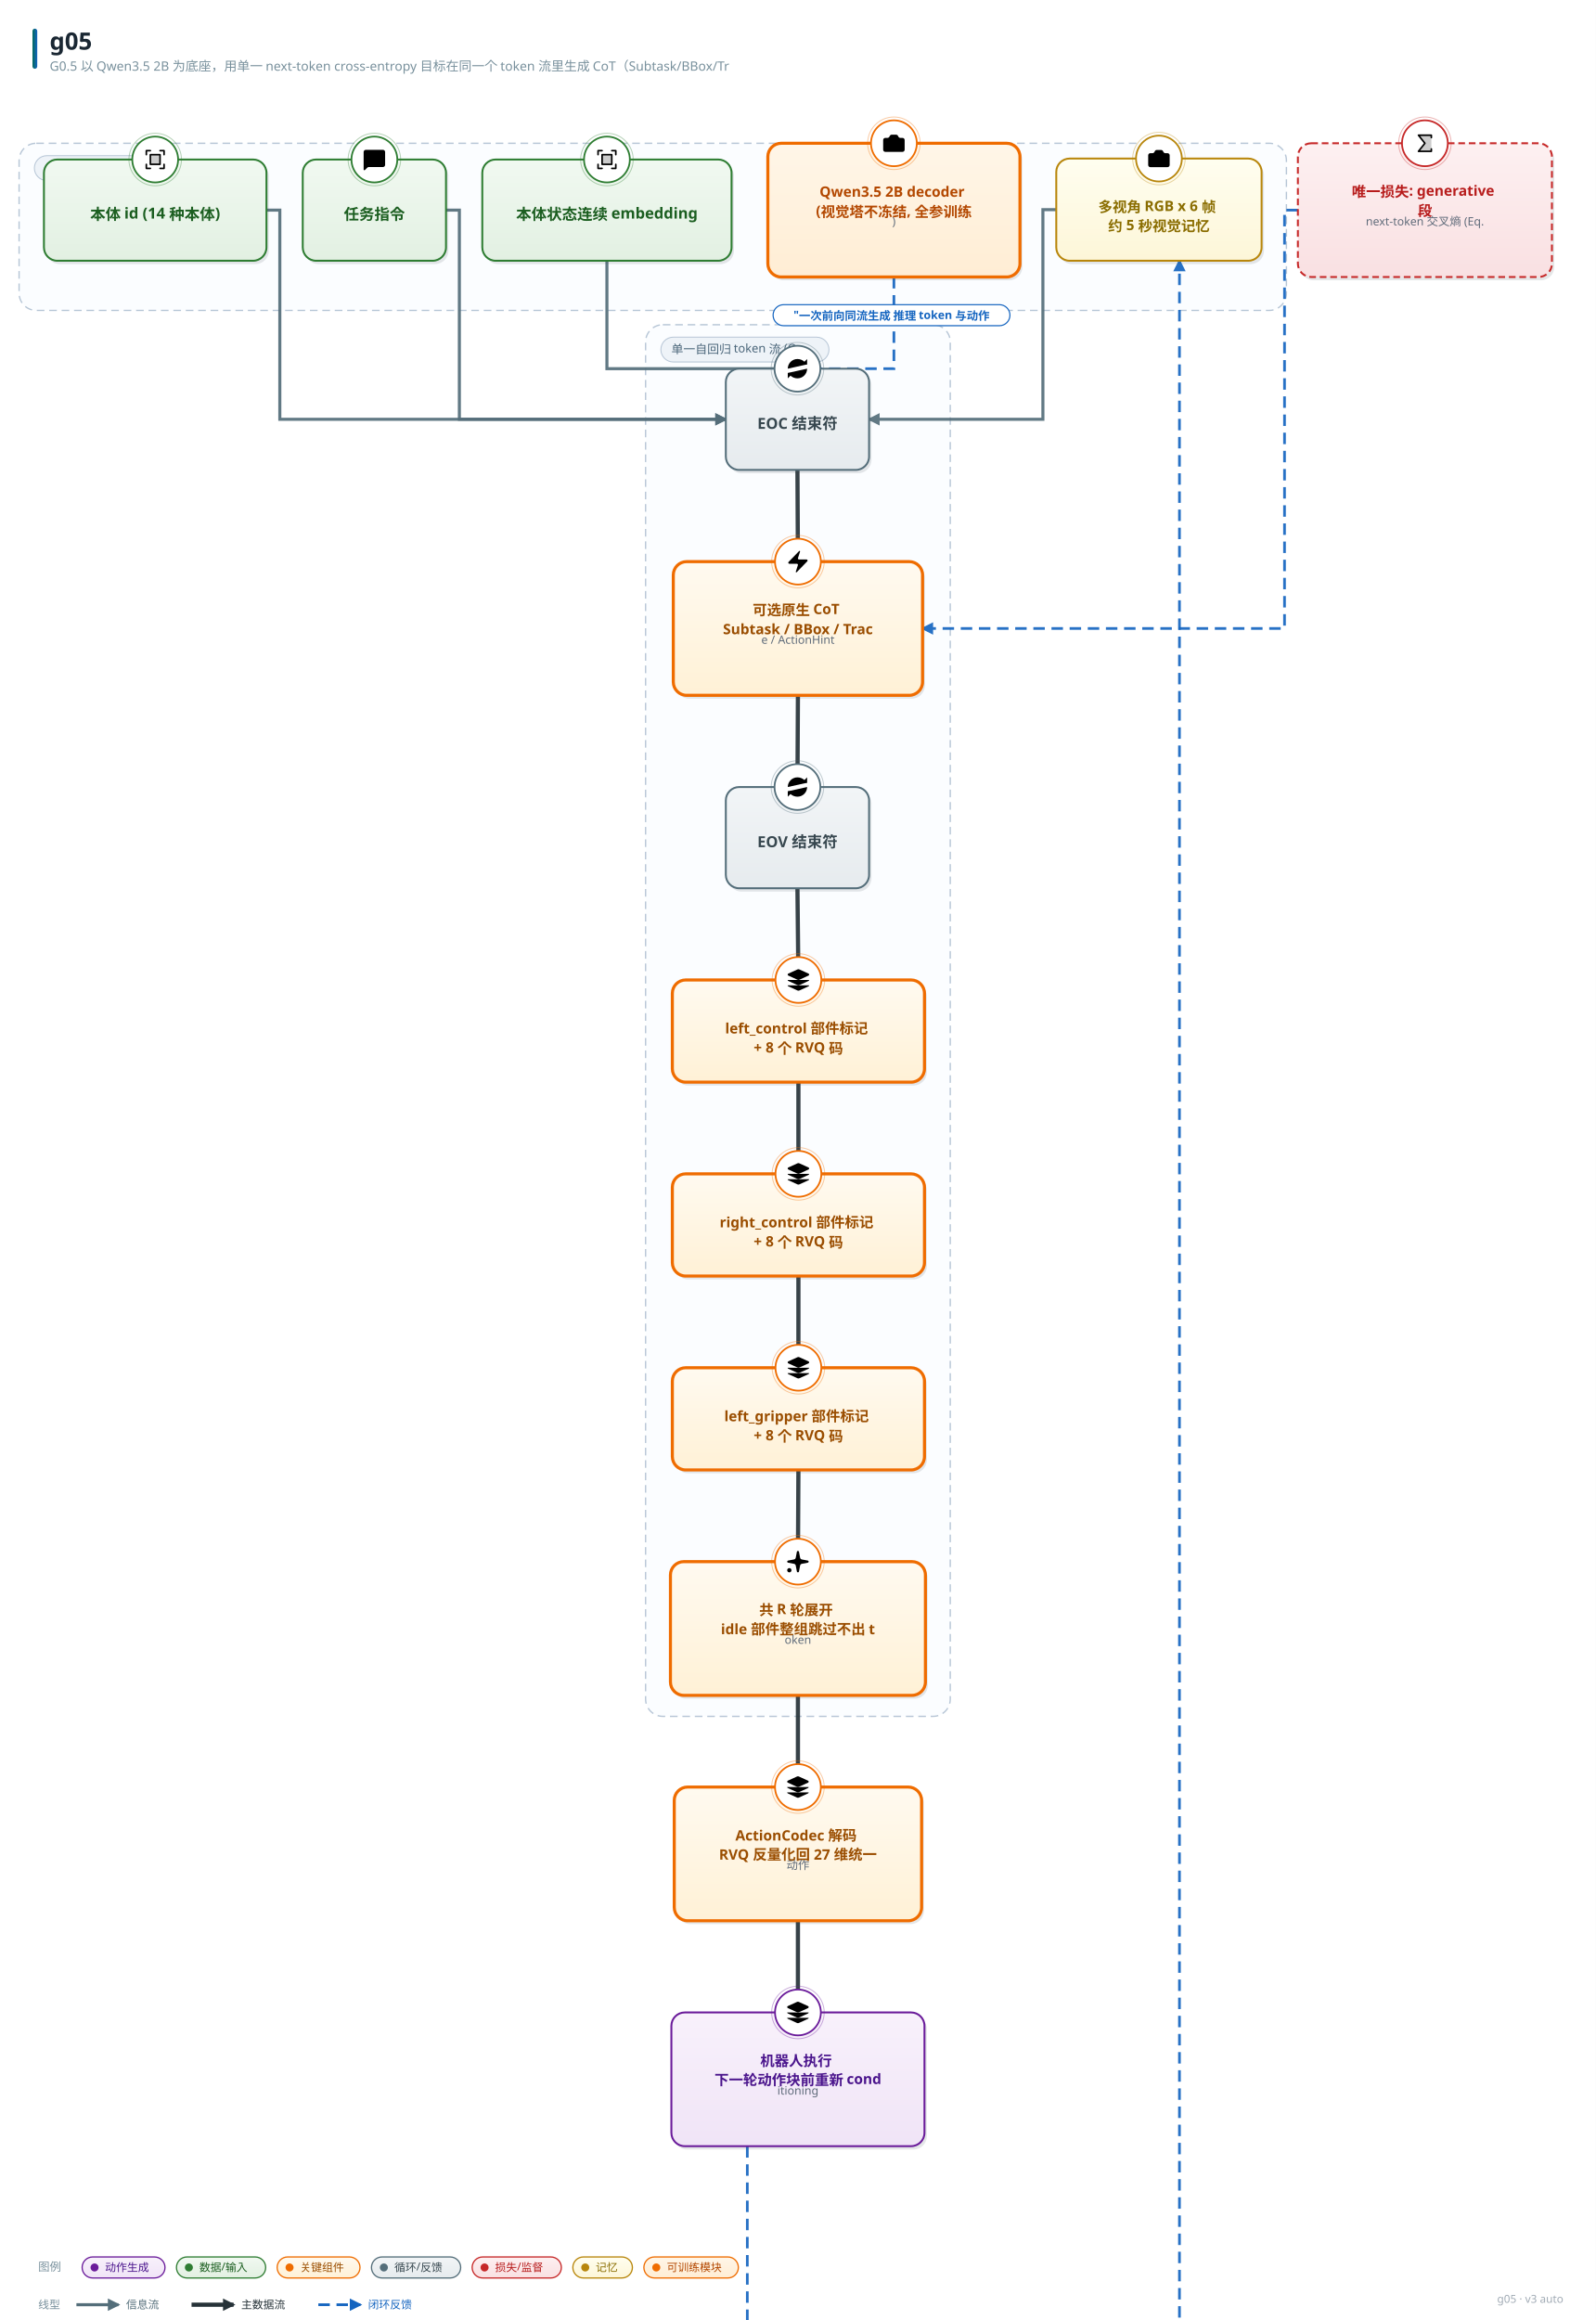
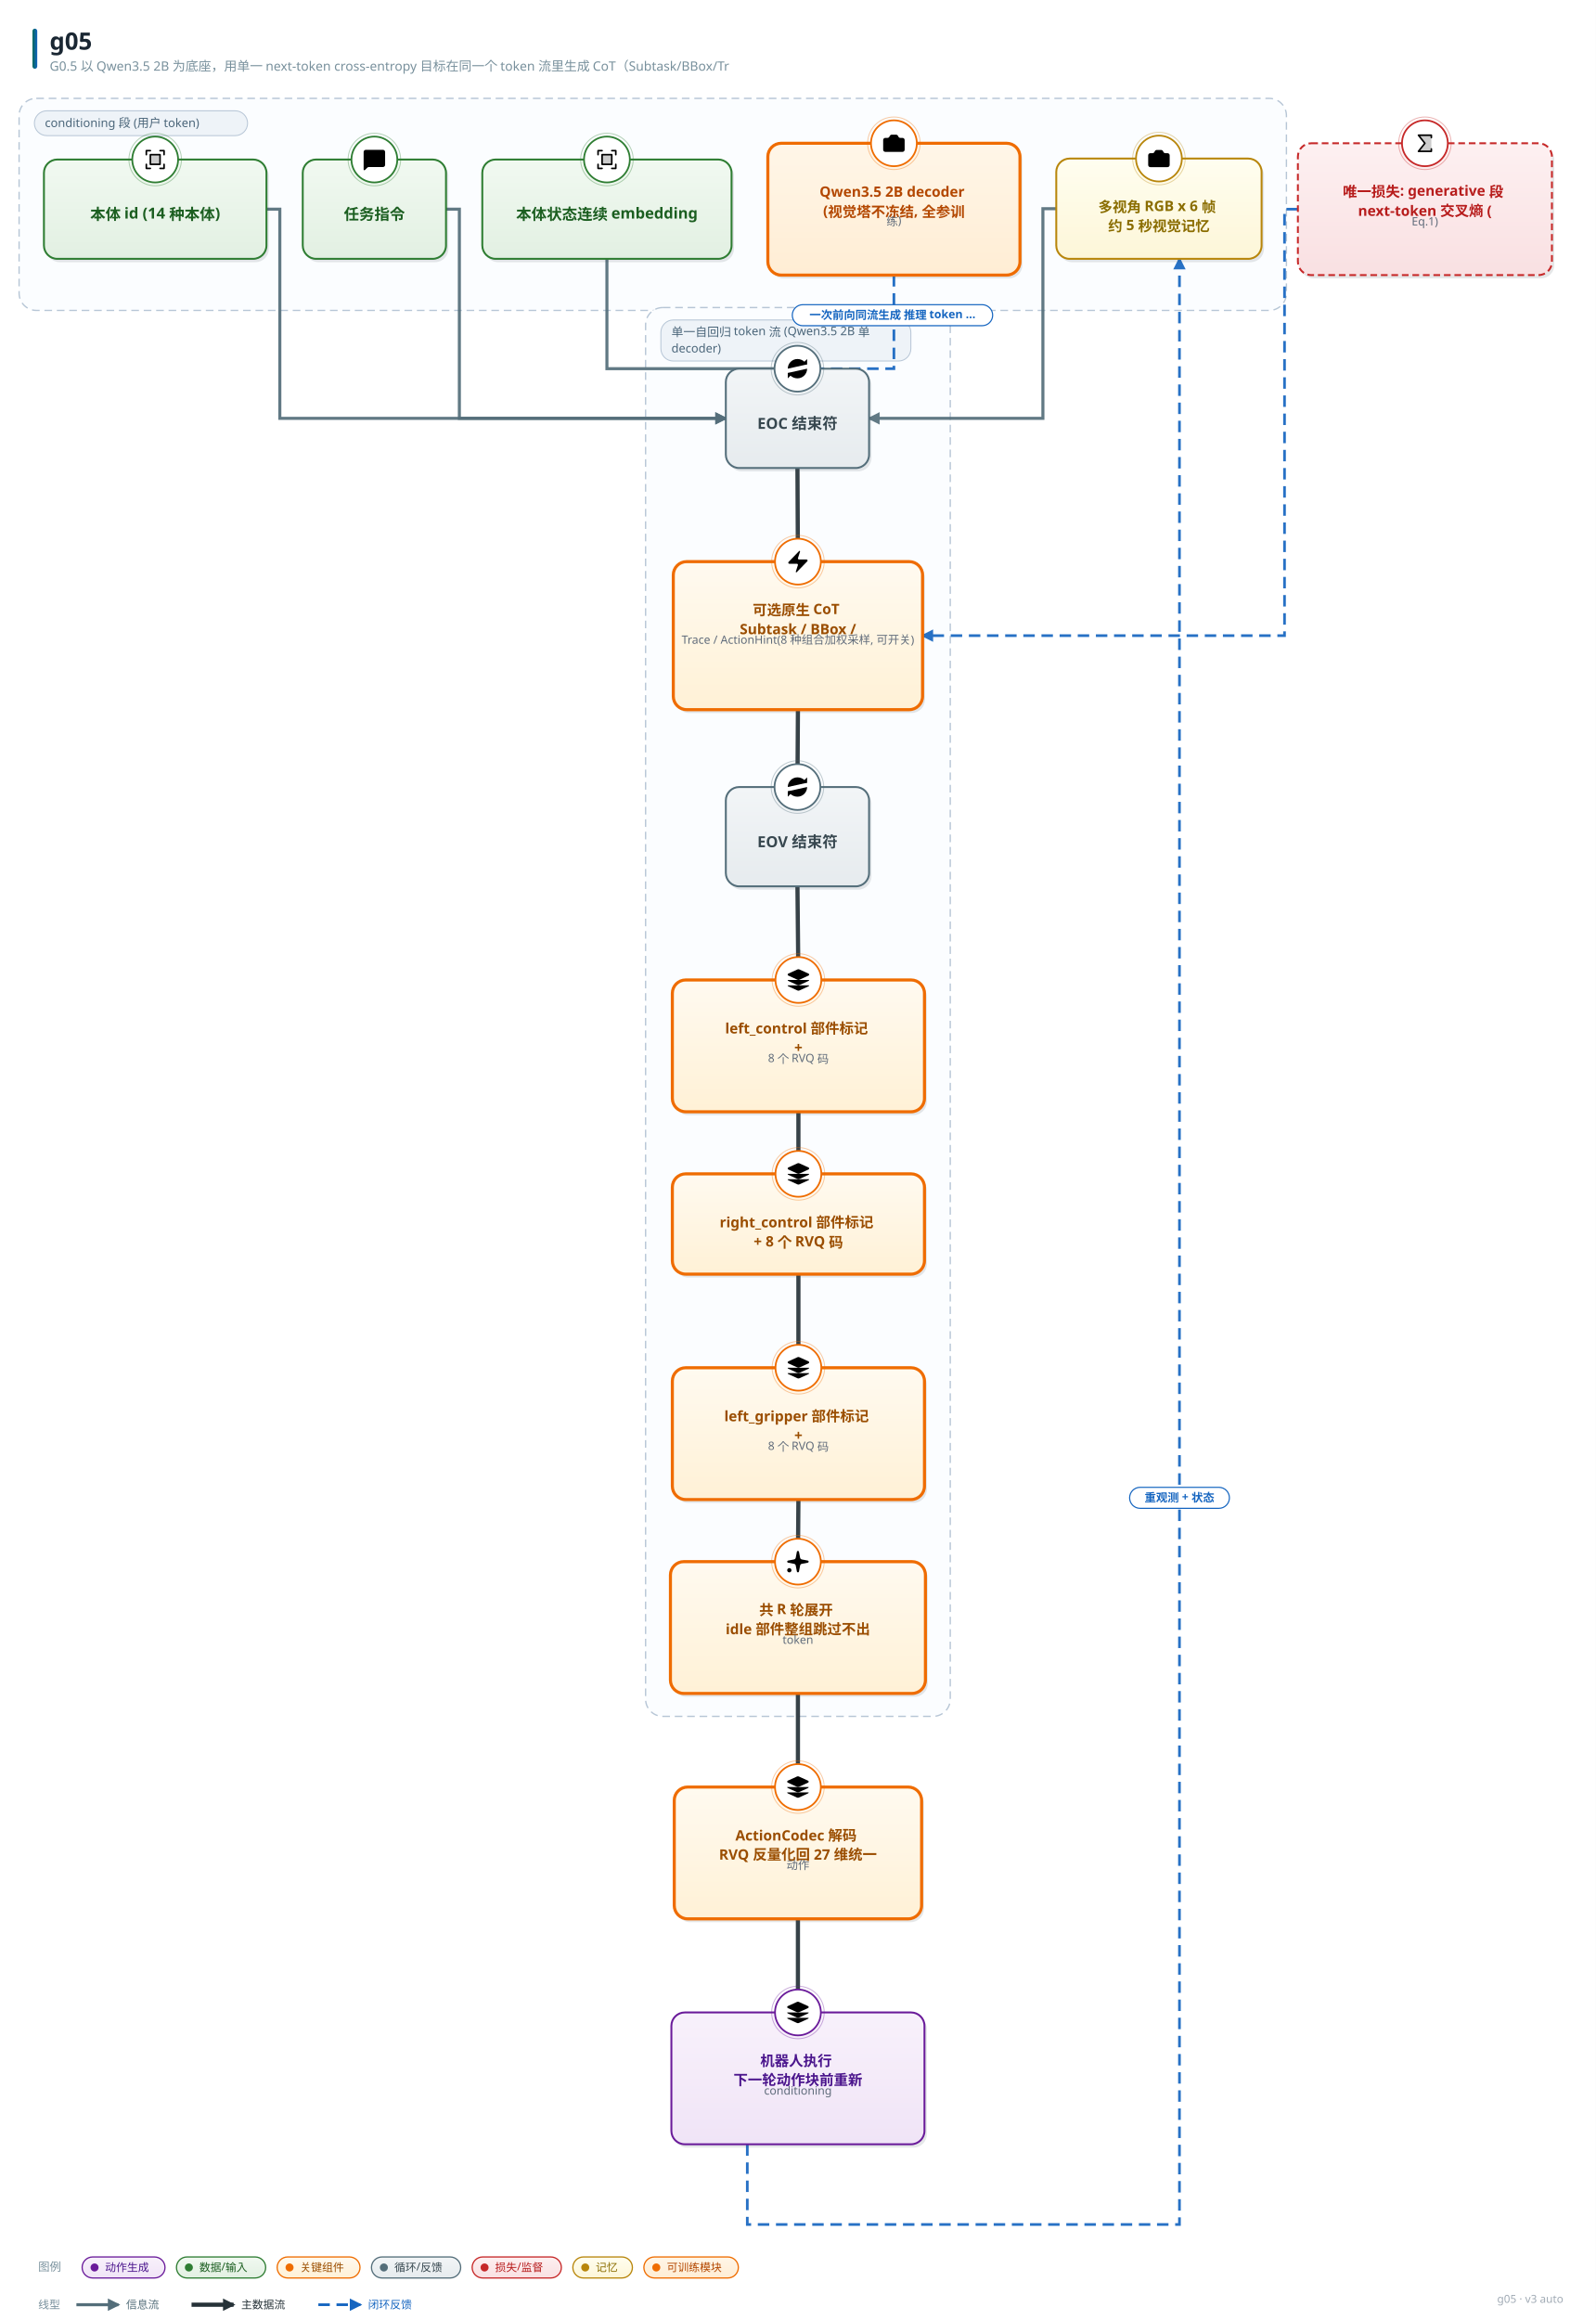
<svg xmlns="http://www.w3.org/2000/svg" width="1671" height="2429" viewBox="0 0 1671 2429" font-family="'PingFang SC','Hiragino Sans GB','Microsoft YaHei','Segoe UI',sans-serif">
  <style>text{font-family:'PingFang SC','Hiragino Sans GB','Microsoft YaHei','Segoe UI',sans-serif;} .lbl{font-weight:700;}</style>
  <defs>
    <linearGradient id="g-data" x1="0" y1="0" x2="0" y2="1">
      <stop offset="0" stop-color="#f1f9f1" />
      <stop offset="1" stop-color="#e2f0e2" />
    </linearGradient>
    <linearGradient id="g-frozen" x1="0" y1="0" x2="0" y2="1">
      <stop offset="0" stop-color="#f0f7fe" />
      <stop offset="1" stop-color="#dcecfb" />
    </linearGradient>
    <linearGradient id="g-train" x1="0" y1="0" x2="0" y2="1">
      <stop offset="0" stop-color="#fff6e8" />
      <stop offset="1" stop-color="#ffedd4" />
    </linearGradient>
    <linearGradient id="g-loss" x1="0" y1="0" x2="0" y2="1">
      <stop offset="0" stop-color="#fdf0f1" />
      <stop offset="1" stop-color="#f9e0e2" />
    </linearGradient>
    <linearGradient id="g-act" x1="0" y1="0" x2="0" y2="1">
      <stop offset="0" stop-color="#f8f1fb" />
      <stop offset="1" stop-color="#f0e4f7" />
    </linearGradient>
    <linearGradient id="g-loop" x1="0" y1="0" x2="0" y2="1">
      <stop offset="0" stop-color="#f2f5f7" />
      <stop offset="1" stop-color="#e6ebee" />
    </linearGradient>
    <linearGradient id="g-env" x1="0" y1="0" x2="0" y2="1">
      <stop offset="0" stop-color="#eef8f6" />
      <stop offset="1" stop-color="#dcf0ec" />
    </linearGradient>
    <linearGradient id="g-mem" x1="0" y1="0" x2="0" y2="1">
      <stop offset="0" stop-color="#fffef0" />
      <stop offset="1" stop-color="#fdf6d8" />
    </linearGradient>
    <linearGradient id="g-reward" x1="0" y1="0" x2="0" y2="1">
      <stop offset="0" stop-color="#fdf2f7" />
      <stop offset="1" stop-color="#f9e2ed" />
    </linearGradient>
    <linearGradient id="g-key" x1="0" y1="0" x2="0" y2="1">
      <stop offset="0" stop-color="#fffaf0" />
      <stop offset="1" stop-color="#fff1d6" />
    </linearGradient>
    <linearGradient id="g-title" x1="0" y1="0" x2="1" y2="0">
      <stop offset="0" stop-color="#00695c" />
      <stop offset="1" stop-color="#1565c0" />
    </linearGradient>
    <marker id="arr-main" viewBox="0 0 10 10" refX="8.5" refY="5" markerWidth="13" markerHeight="13" markerUnits="userSpaceOnUse" orient="auto-start-reverse">
      <path d="M0 0 L10 5 L0 10 z" fill="#546e7a" />
    </marker>
    <marker id="arr-thick" viewBox="0 0 10 10" refX="8.5" refY="5" markerWidth="13" markerHeight="13" markerUnits="userSpaceOnUse" orient="auto-start-reverse">
      <path d="M0 0 L10 5 L0 10 z" fill="#263238" />
    </marker>
    <marker id="arr-thin" viewBox="0 0 10 10" refX="8.5" refY="5" markerWidth="13" markerHeight="13" markerUnits="userSpaceOnUse" orient="auto-start-reverse">
      <path d="M0 0 L10 5 L0 10 z" fill="#9fb0bb" />
    </marker>
    <marker id="arr-fb" viewBox="0 0 10 10" refX="8.5" refY="5" markerWidth="13" markerHeight="13" markerUnits="userSpaceOnUse" orient="auto-start-reverse">
      <path d="M0 0 L10 5 L0 10 z" fill="#1565c0" />
    </marker>
    <marker id="arr-loss" viewBox="0 0 10 10" refX="8.5" refY="5" markerWidth="13" markerHeight="13" markerUnits="userSpaceOnUse" orient="auto-start-reverse">
      <path d="M0 0 L10 5 L0 10 z" fill="#c62828" />
    </marker>
  </defs>
  <rect width="1671" height="2429" fill="#ffffff" />
  <rect x="34" y="30" width="5" height="42" rx="2.5" fill="url(#g-title)" />
  <text x="52" y="52" font-size="25" font-weight="800" fill="#1a2733">g05</text>
  <text x="52" y="74" font-size="13.5" fill="#78909c">G0.5 以 Qwen3.5 2B 为底座，用单一 next-token cross-entropy 目标在同一个 token 流里生成 CoT（Subtask/BBox/Tr</text>
  <text x="1637" y="2411" font-size="11.5" fill="#a0aab4" text-anchor="end">g05 · v3 auto</text>
-   <rect x="20" y="150" width="1327" height="175" rx="18" fill="#fbfdff" stroke="#b7c6d6" stroke-width="1.4" stroke-dasharray="8 5" />
-   <rect x="36" y="163" width="146.0" height="26" rx="13" fill="#eef3f8" stroke="#b7c6d6" />
-   <text x="47" y="180" font-size="12.5" fill="#4a6579">conditioning 段 (</text>
-   <rect x="676" y="340" width="319" height="1457" rx="18" fill="#fbfdff" stroke="#b7c6d6" stroke-width="1.4" stroke-dasharray="8 5" />
-   <rect x="692" y="353" width="176.0" height="26" rx="13" fill="#eef3f8" stroke="#b7c6d6" />
-   <text x="703" y="370" font-size="12.5" fill="#4a6579">单一自回归 token 流 (Q</text>
-   <path d="M 1106.0 219.5 L 1092.0 219.5 L 1092.0 439.0 L 910.0 439.0" fill="none" stroke="#546e7a" stroke-width="3.2" marker-end="url(#arr-main)" opacity="0.92" />
-   <path d="M 279.0 220.0 L 293.0 220.0 L 293.0 439.0 L 760.0 439.0" fill="none" stroke="#546e7a" stroke-width="3.2" marker-end="url(#arr-main)" opacity="0.92" />
-   <path d="M 467.0 220.0 L 481.0 220.0 L 481.0 439.0 L 760.0 439.0" fill="none" stroke="#546e7a" stroke-width="3.2" marker-end="url(#arr-main)" opacity="0.92" />
-   <path d="M 635.5 273.0 L 635.5 386.0 L 835.0 386.0" fill="none" stroke="#546e7a" stroke-width="3.2" marker-end="url(#arr-main)" opacity="0.92" />
-   <path d="M 835.0 492.0 L 835.5 588.0" fill="none" stroke="#263238" stroke-width="4.4" marker-end="url(#arr-thick)" opacity="0.92" />
-   <path d="M 835.5 728.0 L 835.0 824.0" fill="none" stroke="#263238" stroke-width="4.4" marker-end="url(#arr-thick)" opacity="0.92" />
-   <path d="M 835.0 930.0 L 836.0 1026.0" fill="none" stroke="#263238" stroke-width="4.4" marker-end="url(#arr-thick)" opacity="0.92" />
-   <path d="M 836.0 1133.0 L 836.0 1229.0" fill="none" stroke="#263238" stroke-width="4.4" marker-end="url(#arr-thick)" opacity="0.92" />
-   <path d="M 836.0 1336.0 L 836.0 1432.0" fill="none" stroke="#263238" stroke-width="4.4" marker-end="url(#arr-thick)" opacity="0.92" />
-   <path d="M 836.0 1539.0 L 835.5 1635.0" fill="none" stroke="#263238" stroke-width="4.4" marker-end="url(#arr-thick)" opacity="0.92" />
-   <path d="M 936.0 290.0 L 936.0 386.0 L 835.0 386.0" fill="none" stroke="#1565c0" stroke-width="2.8" stroke-dasharray="12 7" marker-end="url(#arr-fb)" opacity="0.92" />
-   <path d="M 1359.0 220.0 L 1345.0 220.0 L 1345.0 658.0 L 966.0 658.0" fill="none" stroke="#1565c0" stroke-width="2.8" stroke-dasharray="12 7" marker-end="url(#arr-fb)" opacity="0.92" />
-   <path d="M 835.5 1775.0 L 835.5 1871.0" fill="none" stroke="#263238" stroke-width="4.4" marker-end="url(#arr-thick)" opacity="0.92" />
-   <path d="M 835.5 2011.0 L 835.5 2107.0" fill="none" stroke="#263238" stroke-width="4.4" marker-end="url(#arr-thick)" opacity="0.92" />
-   <path d="M 782.5 2247.0 L 782.5 4305.0 L 1235.0 4305.0 L 1235.0 273.0" fill="none" stroke="#1565c0" stroke-width="2.8" stroke-dasharray="12 7" marker-end="url(#arr-fb)" opacity="0.92" />
-   <rect x="1108.5" y="169.5" width="215" height="107" rx="14" fill="#37474f" opacity="0.13" />
-   <rect x="1106" y="166" width="215" height="107" rx="14" fill="url(#g-mem)" stroke="#b8860b" stroke-width="2.0" />
+   <rect x="20" y="103" width="1327" height="222" rx="18" fill="#fbfdff" stroke="#b7c6d6" stroke-width="1.4" stroke-dasharray="8 5" />
+   <rect x="36" y="116" width="223.25" height="26" rx="13" fill="#eef3f8" stroke="#b7c6d6" />
+   <text x="47" y="133" font-size="12.5" fill="#4a6579">conditioning 段 (用户 token)</text>
+   <rect x="676" y="322" width="319" height="1475" rx="18" fill="#fbfdff" stroke="#b7c6d6" stroke-width="1.4" stroke-dasharray="8 5" />
+   <rect x="692" y="335" width="261.75" height="43" rx="13" fill="#eef3f8" stroke="#b7c6d6" />
+   <text x="703" y="352" font-size="12.5" fill="#4a6579">单一自回归 token 流 (Qwen3.5 2B 单</text>
+   <text x="703" y="369" font-size="12.5" fill="#4a6579">decoder)</text>
+   <path d="M 1106.0 218.5 L 1092.0 218.5 L 1092.0 438.0 L 910.0 438.0" fill="none" stroke="#546e7a" stroke-width="3.2" marker-end="url(#arr-main)" opacity="0.92" />
+   <path d="M 279.0 219.0 L 293.0 219.0 L 293.0 438.0 L 760.0 438.0" fill="none" stroke="#546e7a" stroke-width="3.2" marker-end="url(#arr-main)" opacity="0.92" />
+   <path d="M 467.0 219.0 L 481.0 219.0 L 481.0 438.0 L 760.0 438.0" fill="none" stroke="#546e7a" stroke-width="3.2" marker-end="url(#arr-main)" opacity="0.92" />
+   <path d="M 635.5 271.0 L 635.5 386.0 L 835.0 386.0" fill="none" stroke="#546e7a" stroke-width="3.2" marker-end="url(#arr-main)" opacity="0.92" />
+   <path d="M 835.0 490.0 L 835.5 588.0" fill="none" stroke="#263238" stroke-width="4.4" marker-end="url(#arr-thick)" opacity="0.92" />
+   <path d="M 835.5 743.0 L 835.0 824.0" fill="none" stroke="#263238" stroke-width="4.4" marker-end="url(#arr-thick)" opacity="0.92" />
+   <path d="M 835.0 928.0 L 836.0 1026.0" fill="none" stroke="#263238" stroke-width="4.4" marker-end="url(#arr-thick)" opacity="0.92" />
+   <path d="M 836.0 1164.0 L 836.0 1229.0" fill="none" stroke="#263238" stroke-width="4.4" marker-end="url(#arr-thick)" opacity="0.92" />
+   <path d="M 836.0 1334.0 L 836.0 1432.0" fill="none" stroke="#263238" stroke-width="4.4" marker-end="url(#arr-thick)" opacity="0.92" />
+   <path d="M 836.0 1570.0 L 835.5 1635.0" fill="none" stroke="#263238" stroke-width="4.4" marker-end="url(#arr-thick)" opacity="0.92" />
+   <path d="M 936.0 288.0 L 936.0 386.0 L 835.0 386.0" fill="none" stroke="#1565c0" stroke-width="2.8" stroke-dasharray="12 7" marker-end="url(#arr-fb)" opacity="0.92" />
+   <path d="M 1359.0 219.0 L 1345.0 219.0 L 1345.0 665.5 L 966.0 665.5" fill="none" stroke="#1565c0" stroke-width="2.8" stroke-dasharray="12 7" marker-end="url(#arr-fb)" opacity="0.92" />
+   <path d="M 835.5 1773.0 L 835.5 1871.0" fill="none" stroke="#263238" stroke-width="4.4" marker-end="url(#arr-thick)" opacity="0.92" />
+   <path d="M 835.5 2009.0 L 835.5 2107.0" fill="none" stroke="#263238" stroke-width="4.4" marker-end="url(#arr-thick)" opacity="0.92" />
+   <path d="M 782.5 2245.0 L 782.5 2329.0 L 1235.0 2329.0 L 1235.0 271.0" fill="none" stroke="#1565c0" stroke-width="2.8" stroke-dasharray="12 7" marker-end="url(#arr-fb)" opacity="0.92" />
+   <rect x="1108.5" y="169.5" width="215" height="105" rx="14" fill="#37474f" opacity="0.13" />
+   <rect x="1106" y="166" width="215" height="105" rx="14" fill="url(#g-mem)" stroke="#b8860b" stroke-width="2.0" />
  <circle cx="1213.5" cy="166" r="24" fill="#ffffff" stroke="#b8860b" stroke-width="1.8" />
  <circle cx="1213.5" cy="166" r="27.5" fill="none" stroke="#b8860b" stroke-width="1" opacity="0.35" />
  <g transform="translate(1200.0,152.5) scale(1.125)">
    <path d="M13.997 4a2 2 0 0 1 1.76 1.05l.486.9A2 2 0 0 0 18.003 7H20a2 2 0 0 1 2 2v9a2 2 0 0 1-2 2H4a2 2 0 0 1-2-2V9a2 2 0 0 1 2-2h1.997a2 2 0 0 0 1.759-1.048l.489-.904A2 2 0 0 1 10.004 4z" />
    <circle cx="12" cy="13" r="3" />
  </g>
  <text x="1213.5" y="222" font-size="15" class="lbl" fill="#8a6d00" text-anchor="middle">
    <tspan x="1213.5" dy="0">多视角 RGB x 6 帧</tspan>
    <tspan x="1213.5" dy="20">约 5 秒视觉记忆</tspan>
  </text>
-   <rect x="48.5" y="170.5" width="233" height="106" rx="14" fill="#37474f" opacity="0.13" />
-   <rect x="46" y="167" width="233" height="106" rx="14" fill="url(#g-data)" stroke="#2e7d32" stroke-width="2.0" />
+   <rect x="48.5" y="170.5" width="233" height="104" rx="14" fill="#37474f" opacity="0.13" />
+   <rect x="46" y="167" width="233" height="104" rx="14" fill="url(#g-data)" stroke="#2e7d32" stroke-width="2.0" />
  <circle cx="162.5" cy="167" r="24" fill="#ffffff" stroke="#2e7d32" stroke-width="1.8" />
  <circle cx="162.5" cy="167" r="27.5" fill="none" stroke="#2e7d32" stroke-width="1" opacity="0.35" />
  <g transform="translate(149.0,153.5) scale(0.1055)">
    <path d="M176,80v96H80V80Z" opacity="0.2" />
    <path d="M224,40V80a8,8,0,0,1-16,0V48H176a8,8,0,0,1,0-16h40A8,8,0,0,1,224,40ZM80,208H48V176a8,8,0,0,0-16,0v40a8,8,0,0,0,8,8H80a8,8,0,0,0,0-16Zm136-40a8,8,0,0,0-8,8v32H176a8,8,0,0,0,0,16h40a8,8,0,0,0,8-8V176A8,8,0,0,0,216,168ZM40,88a8,8,0,0,0,8-8V48H80a8,8,0,0,0,0-16H40a8,8,0,0,0-8,8V80A8,8,0,0,0,40,88ZM80,72h96a8,8,0,0,1,8,8v96a8,8,0,0,1-8,8H80a8,8,0,0,1-8-8V80A8,8,0,0,1,80,72Zm8,96h80V88H88Z" />
  </g>
  <text x="162.5" y="230" font-size="16" class="lbl" fill="#1b5e20" text-anchor="middle">本体 id (14 种本体)</text>
-   <rect x="319.5" y="170.5" width="150" height="106" rx="14" fill="#37474f" opacity="0.13" />
-   <rect x="317" y="167" width="150" height="106" rx="14" fill="url(#g-data)" stroke="#2e7d32" stroke-width="2.0" />
+   <rect x="319.5" y="170.5" width="150" height="104" rx="14" fill="#37474f" opacity="0.13" />
+   <rect x="317" y="167" width="150" height="104" rx="14" fill="url(#g-data)" stroke="#2e7d32" stroke-width="2.0" />
  <circle cx="392.0" cy="167" r="24" fill="#ffffff" stroke="#2e7d32" stroke-width="1.8" />
  <circle cx="392.0" cy="167" r="27.5" fill="none" stroke="#2e7d32" stroke-width="1" opacity="0.35" />
  <g transform="translate(378.5,153.5) scale(1.125)">
    <path d="M22 17a2 2 0 0 1-2 2H6.828a2 2 0 0 0-1.414.586l-2.202 2.202A.71.71 0 0 1 2 21.286V5a2 2 0 0 1 2-2h16a2 2 0 0 1 2 2z" />
  </g>
  <text x="392.0" y="230" font-size="16" class="lbl" fill="#1b5e20" text-anchor="middle">任务指令</text>
-   <rect x="507.5" y="170.5" width="261" height="106" rx="14" fill="#37474f" opacity="0.13" />
-   <rect x="505" y="167" width="261" height="106" rx="14" fill="url(#g-data)" stroke="#2e7d32" stroke-width="2.0" />
+   <rect x="507.5" y="170.5" width="261" height="104" rx="14" fill="#37474f" opacity="0.13" />
+   <rect x="505" y="167" width="261" height="104" rx="14" fill="url(#g-data)" stroke="#2e7d32" stroke-width="2.0" />
  <circle cx="635.5" cy="167" r="24" fill="#ffffff" stroke="#2e7d32" stroke-width="1.8" />
  <circle cx="635.5" cy="167" r="27.5" fill="none" stroke="#2e7d32" stroke-width="1" opacity="0.35" />
  <g transform="translate(622.0,153.5) scale(0.1055)">
    <path d="M176,80v96H80V80Z" opacity="0.2" />
    <path d="M224,40V80a8,8,0,0,1-16,0V48H176a8,8,0,0,1,0-16h40A8,8,0,0,1,224,40ZM80,208H48V176a8,8,0,0,0-16,0v40a8,8,0,0,0,8,8H80a8,8,0,0,0,0-16Zm136-40a8,8,0,0,0-8,8v32H176a8,8,0,0,0,0,16h40a8,8,0,0,0,8-8V176A8,8,0,0,0,216,168ZM40,88a8,8,0,0,0,8-8V48H80a8,8,0,0,0,0-16H40a8,8,0,0,0-8,8V80A8,8,0,0,0,40,88ZM80,72h96a8,8,0,0,1,8,8v96a8,8,0,0,1-8,8H80a8,8,0,0,1-8-8V80A8,8,0,0,1,80,72Zm8,96h80V88H88Z" />
  </g>
  <text x="635.5" y="230" font-size="16" class="lbl" fill="#1b5e20" text-anchor="middle">本体状态连续 embedding</text>
-   <rect x="762.5" y="389.5" width="150" height="106" rx="14" fill="#37474f" opacity="0.13" />
-   <rect x="760" y="386" width="150" height="106" rx="14" fill="url(#g-loop)" stroke="#546e7a" stroke-width="2.0" />
+   <rect x="762.5" y="389.5" width="150" height="104" rx="14" fill="#37474f" opacity="0.13" />
+   <rect x="760" y="386" width="150" height="104" rx="14" fill="url(#g-loop)" stroke="#546e7a" stroke-width="2.0" />
  <circle cx="835.0" cy="386" r="24" fill="#ffffff" stroke="#546e7a" stroke-width="1.8" />
  <circle cx="835.0" cy="386" r="27.5" fill="none" stroke="#546e7a" stroke-width="1" opacity="0.35" />
  <g transform="translate(821.5,372.5) scale(1.125)">
    <path d="M3 12a9 9 0 0 1 9-9 9.75 9.75 0 0 1 6.74 2.74L21 8" />
    <path d="M21 3v5h-5" />
    <path d="M21 12a9 9 0 0 1-9 9 9.75 9.75 0 0 1-6.74-2.74L3 16" />
    <path d="M8 16H3v5" />
  </g>
  <text x="835.0" y="449" font-size="16" class="lbl" fill="#37474f" text-anchor="middle">EOC 结束符</text>
-   <rect x="707.5" y="591.5" width="261" height="140" rx="14" fill="#37474f" opacity="0.13" />
-   <rect x="705" y="588" width="261" height="140" rx="14" fill="url(#g-key)" stroke="#ef6c00" stroke-width="3.2" />
+   <rect x="707.5" y="591.5" width="261" height="155" rx="14" fill="#37474f" opacity="0.13" />
+   <rect x="705" y="588" width="261" height="155" rx="14" fill="url(#g-key)" stroke="#ef6c00" stroke-width="3.2" />
  <circle cx="835.5" cy="588" r="24" fill="#ffffff" stroke="#ef6c00" stroke-width="1.8" />
  <circle cx="835.5" cy="588" r="27.5" fill="none" stroke="#ef6c00" stroke-width="1" opacity="0.35" />
  <g transform="translate(822.0,574.5) scale(1.125)">
    <path d="M4 14a1 1 0 0 1-.78-1.63l9.9-10.2a.5.5 0 0 1 .86.46l-1.92 6.02A1 1 0 0 0 13 10h7a1 1 0 0 1 .78 1.63l-9.9 10.2a.5.5 0 0 1-.86-.46l1.92-6.02A1 1 0 0 0 11 14z" />
  </g>
  <text x="835.5" y="644" font-size="15" class="lbl" fill="#9a4d00" text-anchor="middle">
    <tspan x="835.5" dy="0">可选原生 CoT</tspan>
-     <tspan x="835.5" dy="20">Subtask / BBox / Trac</tspan>
-   </text>
-   <text x="835.5" y="674" font-size="12" fill="#5f6b7a" text-anchor="middle">e / ActionHint</text>
-   <rect x="762.5" y="827.5" width="150" height="106" rx="14" fill="#37474f" opacity="0.13" />
-   <rect x="760" y="824" width="150" height="106" rx="14" fill="url(#g-loop)" stroke="#546e7a" stroke-width="2.0" />
+     <tspan x="835.5" dy="20">Subtask / BBox /</tspan>
+   </text>
+   <text x="835.5" y="674" font-size="12" fill="#5f6b7a" text-anchor="middle">Trace / ActionHint
+ (8 种组合加权采样, 可开关)</text>
+   <rect x="762.5" y="827.5" width="150" height="104" rx="14" fill="#37474f" opacity="0.13" />
+   <rect x="760" y="824" width="150" height="104" rx="14" fill="url(#g-loop)" stroke="#546e7a" stroke-width="2.0" />
  <circle cx="835.0" cy="824" r="24" fill="#ffffff" stroke="#546e7a" stroke-width="1.8" />
  <circle cx="835.0" cy="824" r="27.5" fill="none" stroke="#546e7a" stroke-width="1" opacity="0.35" />
  <g transform="translate(821.5,810.5) scale(1.125)">
    <path d="M3 12a9 9 0 0 1 9-9 9.75 9.75 0 0 1 6.74 2.74L21 8" />
    <path d="M21 3v5h-5" />
    <path d="M21 12a9 9 0 0 1-9 9 9.75 9.75 0 0 1-6.74-2.74L3 16" />
    <path d="M8 16H3v5" />
  </g>
  <text x="835.0" y="887" font-size="16" class="lbl" fill="#37474f" text-anchor="middle">EOV 结束符</text>
-   <rect x="706.5" y="1029.5" width="264" height="107" rx="14" fill="#37474f" opacity="0.13" />
-   <rect x="704" y="1026" width="264" height="107" rx="14" fill="url(#g-key)" stroke="#ef6c00" stroke-width="3.2" />
+   <rect x="706.5" y="1029.5" width="264" height="138" rx="14" fill="#37474f" opacity="0.13" />
+   <rect x="704" y="1026" width="264" height="138" rx="14" fill="url(#g-key)" stroke="#ef6c00" stroke-width="3.2" />
  <circle cx="836.0" cy="1026" r="24" fill="#ffffff" stroke="#ef6c00" stroke-width="1.8" />
  <circle cx="836.0" cy="1026" r="27.5" fill="none" stroke="#ef6c00" stroke-width="1" opacity="0.35" />
  <g transform="translate(822.5,1012.5) scale(1.125)">
    <path d="M12.83 2.18a2 2 0 0 0-1.66 0L2.6 6.08a1 1 0 0 0 0 1.83l8.58 3.91a2 2 0 0 0 1.66 0l8.58-3.9a1 1 0 0 0 0-1.83z" />
    <path d="M2 12a1 1 0 0 0 .58.91l8.6 3.91a2 2 0 0 0 1.65 0l8.58-3.9A1 1 0 0 0 22 12" />
    <path d="M2 17a1 1 0 0 0 .58.91l8.6 3.91a2 2 0 0 0 1.65 0l8.58-3.9A1 1 0 0 0 22 17" />
  </g>
  <text x="836.0" y="1082" font-size="15" class="lbl" fill="#9a4d00" text-anchor="middle">
    <tspan x="836.0" dy="0">left_control 部件标记 </tspan>
-     <tspan x="836.0" dy="20">+ 8 个 RVQ 码</tspan>
-   </text>
-   <rect x="706.5" y="1232.5" width="264" height="107" rx="14" fill="#37474f" opacity="0.13" />
-   <rect x="704" y="1229" width="264" height="107" rx="14" fill="url(#g-key)" stroke="#ef6c00" stroke-width="3.2" />
+     <tspan x="836.0" dy="20">+</tspan>
+   </text>
+   <text x="836.0" y="1112" font-size="12" fill="#5f6b7a" text-anchor="middle">8 个 RVQ 码</text>
+   <rect x="706.5" y="1232.5" width="264" height="105" rx="14" fill="#37474f" opacity="0.13" />
+   <rect x="704" y="1229" width="264" height="105" rx="14" fill="url(#g-key)" stroke="#ef6c00" stroke-width="3.2" />
  <circle cx="836.0" cy="1229" r="24" fill="#ffffff" stroke="#ef6c00" stroke-width="1.8" />
  <circle cx="836.0" cy="1229" r="27.5" fill="none" stroke="#ef6c00" stroke-width="1" opacity="0.35" />
  <g transform="translate(822.5,1215.5) scale(1.125)">
    <path d="M12.83 2.18a2 2 0 0 0-1.66 0L2.6 6.08a1 1 0 0 0 0 1.83l8.58 3.91a2 2 0 0 0 1.66 0l8.58-3.9a1 1 0 0 0 0-1.83z" />
    <path d="M2 12a1 1 0 0 0 .58.91l8.6 3.91a2 2 0 0 0 1.65 0l8.58-3.9A1 1 0 0 0 22 12" />
    <path d="M2 17a1 1 0 0 0 .58.91l8.6 3.91a2 2 0 0 0 1.65 0l8.58-3.9A1 1 0 0 0 22 17" />
  </g>
  <text x="836.0" y="1285" font-size="15" class="lbl" fill="#9a4d00" text-anchor="middle">
    <tspan x="836.0" dy="0">right_control 部件标记</tspan>
-     <tspan x="836.0" dy="20"> + 8 个 RVQ 码</tspan>
-   </text>
-   <rect x="706.5" y="1435.5" width="264" height="107" rx="14" fill="#37474f" opacity="0.13" />
-   <rect x="704" y="1432" width="264" height="107" rx="14" fill="url(#g-key)" stroke="#ef6c00" stroke-width="3.2" />
+     <tspan x="836.0" dy="20">+ 8 个 RVQ 码</tspan>
+   </text>
+   <rect x="706.5" y="1435.5" width="264" height="138" rx="14" fill="#37474f" opacity="0.13" />
+   <rect x="704" y="1432" width="264" height="138" rx="14" fill="url(#g-key)" stroke="#ef6c00" stroke-width="3.2" />
  <circle cx="836.0" cy="1432" r="24" fill="#ffffff" stroke="#ef6c00" stroke-width="1.8" />
  <circle cx="836.0" cy="1432" r="27.5" fill="none" stroke="#ef6c00" stroke-width="1" opacity="0.35" />
  <g transform="translate(822.5,1418.5) scale(1.125)">
    <path d="M12.83 2.18a2 2 0 0 0-1.66 0L2.6 6.08a1 1 0 0 0 0 1.83l8.58 3.91a2 2 0 0 0 1.66 0l8.58-3.9a1 1 0 0 0 0-1.83z" />
    <path d="M2 12a1 1 0 0 0 .58.91l8.6 3.91a2 2 0 0 0 1.65 0l8.58-3.9A1 1 0 0 0 22 12" />
    <path d="M2 17a1 1 0 0 0 .58.91l8.6 3.91a2 2 0 0 0 1.65 0l8.58-3.9A1 1 0 0 0 22 17" />
  </g>
  <text x="836.0" y="1488" font-size="15" class="lbl" fill="#9a4d00" text-anchor="middle">
    <tspan x="836.0" dy="0">left_gripper 部件标记 </tspan>
-     <tspan x="836.0" dy="20">+ 8 个 RVQ 码</tspan>
-   </text>
-   <rect x="704.5" y="1638.5" width="267" height="140" rx="14" fill="#37474f" opacity="0.13" />
-   <rect x="702" y="1635" width="267" height="140" rx="14" fill="url(#g-key)" stroke="#ef6c00" stroke-width="3.2" />
+     <tspan x="836.0" dy="20">+</tspan>
+   </text>
+   <text x="836.0" y="1518" font-size="12" fill="#5f6b7a" text-anchor="middle">8 个 RVQ 码</text>
+   <rect x="704.5" y="1638.5" width="267" height="138" rx="14" fill="#37474f" opacity="0.13" />
+   <rect x="702" y="1635" width="267" height="138" rx="14" fill="url(#g-key)" stroke="#ef6c00" stroke-width="3.2" />
  <circle cx="835.5" cy="1635" r="24" fill="#ffffff" stroke="#ef6c00" stroke-width="1.8" />
  <circle cx="835.5" cy="1635" r="27.5" fill="none" stroke="#ef6c00" stroke-width="1" opacity="0.35" />
  <g transform="translate(822.0,1621.5) scale(1.125)">
    <path d="M11.017 2.814a1 1 0 0 1 1.966 0l1.051 5.558a2 2 0 0 0 1.594 1.594l5.558 1.051a1 1 0 0 1 0 1.966l-5.558 1.051a2 2 0 0 0-1.594 1.594l-1.051 5.558a1 1 0 0 1-1.966 0l-1.051-5.558a2 2 0 0 0-1.594-1.594l-5.558-1.051a1 1 0 0 1 0-1.966l5.558-1.051a2 2 0 0 0 1.594-1.594z" />
    <path d="M20 2v4" />
    <path d="M22 4h-4" />
    <circle cx="4" cy="20" r="2" />
  </g>
  <text x="835.5" y="1691" font-size="15" class="lbl" fill="#9a4d00" text-anchor="middle">
    <tspan x="835.5" dy="0">共 R 轮展开</tspan>
-     <tspan x="835.5" dy="20">idle 部件整组跳过不出 t</tspan>
-   </text>
-   <text x="835.5" y="1721" font-size="12" fill="#5f6b7a" text-anchor="middle">oken</text>
-   <rect x="806.5" y="153.5" width="264" height="140" rx="14" fill="#37474f" opacity="0.13" />
-   <rect x="804" y="150" width="264" height="140" rx="14" fill="url(#g-train)" stroke="#ef6c00" stroke-width="3.2" />
+     <tspan x="835.5" dy="20">idle 部件整组跳过不出</tspan>
+   </text>
+   <text x="835.5" y="1721" font-size="12" fill="#5f6b7a" text-anchor="middle">token</text>
+   <rect x="806.5" y="153.5" width="264" height="138" rx="14" fill="#37474f" opacity="0.13" />
+   <rect x="804" y="150" width="264" height="138" rx="14" fill="url(#g-train)" stroke="#ef6c00" stroke-width="3.2" />
  <circle cx="936.0" cy="150" r="24" fill="#ffffff" stroke="#ef6c00" stroke-width="1.8" />
  <circle cx="936.0" cy="150" r="27.5" fill="none" stroke="#ef6c00" stroke-width="1" opacity="0.35" />
  <g transform="translate(922.5,136.5) scale(1.125)">
    <path d="M13.997 4a2 2 0 0 1 1.76 1.05l.486.9A2 2 0 0 0 18.003 7H20a2 2 0 0 1 2 2v9a2 2 0 0 1-2 2H4a2 2 0 0 1-2-2V9a2 2 0 0 1 2-2h1.997a2 2 0 0 0 1.759-1.048l.489-.904A2 2 0 0 1 10.004 4z" />
    <circle cx="12" cy="13" r="3" />
  </g>
  <text x="936.0" y="206" font-size="15" class="lbl" fill="#b34700" text-anchor="middle">
    <tspan x="936.0" dy="0">Qwen3.5 2B decoder</tspan>
-     <tspan x="936.0" dy="20">(视觉塔不冻结, 全参训练</tspan>
-   </text>
-   <text x="936.0" y="236" font-size="12" fill="#5f6b7a" text-anchor="middle">)</text>
-   <rect x="1361.5" y="153.5" width="266" height="140" rx="14" fill="#37474f" opacity="0.13" />
-   <rect x="1359" y="150" width="266" height="140" rx="14" fill="url(#g-loss)" stroke="#c62828" stroke-width="2.0" stroke-dasharray="7 4" />
+     <tspan x="936.0" dy="20">(视觉塔不冻结, 全参训</tspan>
+   </text>
+   <text x="936.0" y="236" font-size="12" fill="#5f6b7a" text-anchor="middle">练)</text>
+   <rect x="1361.5" y="153.5" width="266" height="138" rx="14" fill="#37474f" opacity="0.13" />
+   <rect x="1359" y="150" width="266" height="138" rx="14" fill="url(#g-loss)" stroke="#c62828" stroke-width="2.0" stroke-dasharray="7 4" />
  <circle cx="1492.0" cy="150" r="24" fill="#ffffff" stroke="#c62828" stroke-width="1.8" />
  <circle cx="1492.0" cy="150" r="27.5" fill="none" stroke="#c62828" stroke-width="1" opacity="0.35" />
  <g transform="translate(1478.5,136.5) scale(0.1055)">
    <path d="M192,48V208H64l64-80L64,48Z" opacity="0.2" />
    <path d="M184,72V56H80.65l53.6,67a8,8,0,0,1,0,10l-53.6,67H184V184a8,8,0,0,1,16,0v24a8,8,0,0,1-8,8H64a8,8,0,0,1-6.25-13l60-75-60-75A8,8,0,0,1,64,40H192a8,8,0,0,1,8,8V72a8,8,0,0,1-16,0Z" />
  </g>
  <text x="1492.0" y="206" font-size="15" class="lbl" fill="#b71c1c" text-anchor="middle">
-     <tspan x="1492.0" dy="0">唯一损失: generative </tspan>
-     <tspan x="1492.0" dy="20">段</tspan>
-   </text>
-   <text x="1492.0" y="236" font-size="12" fill="#5f6b7a" text-anchor="middle">next-token 交叉熵 (Eq.</text>
-   <rect x="708.5" y="1874.5" width="259" height="140" rx="14" fill="#37474f" opacity="0.13" />
-   <rect x="706" y="1871" width="259" height="140" rx="14" fill="url(#g-key)" stroke="#ef6c00" stroke-width="3.2" />
+     <tspan x="1492.0" dy="0">唯一损失: generative 段</tspan>
+     <tspan x="1492.0" dy="20">next-token 交叉熵 (</tspan>
+   </text>
+   <text x="1492.0" y="236" font-size="12" fill="#5f6b7a" text-anchor="middle">Eq.1)</text>
+   <rect x="708.5" y="1874.5" width="259" height="138" rx="14" fill="#37474f" opacity="0.13" />
+   <rect x="706" y="1871" width="259" height="138" rx="14" fill="url(#g-key)" stroke="#ef6c00" stroke-width="3.2" />
  <circle cx="835.5" cy="1871" r="24" fill="#ffffff" stroke="#ef6c00" stroke-width="1.8" />
  <circle cx="835.5" cy="1871" r="27.5" fill="none" stroke="#ef6c00" stroke-width="1" opacity="0.35" />
  <g transform="translate(822.0,1857.5) scale(1.125)">
    <path d="M12.83 2.18a2 2 0 0 0-1.66 0L2.6 6.08a1 1 0 0 0 0 1.83l8.58 3.91a2 2 0 0 0 1.66 0l8.58-3.9a1 1 0 0 0 0-1.83z" />
    <path d="M2 12a1 1 0 0 0 .58.91l8.6 3.91a2 2 0 0 0 1.65 0l8.58-3.9A1 1 0 0 0 22 12" />
    <path d="M2 17a1 1 0 0 0 .58.91l8.6 3.91a2 2 0 0 0 1.65 0l8.58-3.9A1 1 0 0 0 22 17" />
  </g>
  <text x="835.5" y="1927" font-size="15" class="lbl" fill="#9a4d00" text-anchor="middle">
    <tspan x="835.5" dy="0">ActionCodec 解码</tspan>
    <tspan x="835.5" dy="20">RVQ 反量化回 27 维统一</tspan>
  </text>
  <text x="835.5" y="1957" font-size="12" fill="#5f6b7a" text-anchor="middle">动作</text>
-   <rect x="705.5" y="2110.5" width="265" height="140" rx="14" fill="#37474f" opacity="0.13" />
-   <rect x="703" y="2107" width="265" height="140" rx="14" fill="url(#g-act)" stroke="#6a1b9a" stroke-width="2.0" />
+   <rect x="705.5" y="2110.5" width="265" height="138" rx="14" fill="#37474f" opacity="0.13" />
+   <rect x="703" y="2107" width="265" height="138" rx="14" fill="url(#g-act)" stroke="#6a1b9a" stroke-width="2.0" />
  <circle cx="835.5" cy="2107" r="24" fill="#ffffff" stroke="#6a1b9a" stroke-width="1.8" />
  <circle cx="835.5" cy="2107" r="27.5" fill="none" stroke="#6a1b9a" stroke-width="1" opacity="0.35" />
  <g transform="translate(822.0,2093.5) scale(1.125)">
    <path d="M12.83 2.18a2 2 0 0 0-1.66 0L2.6 6.08a1 1 0 0 0 0 1.83l8.58 3.91a2 2 0 0 0 1.66 0l8.58-3.9a1 1 0 0 0 0-1.83z" />
    <path d="M2 12a1 1 0 0 0 .58.91l8.6 3.91a2 2 0 0 0 1.65 0l8.58-3.9A1 1 0 0 0 22 12" />
    <path d="M2 17a1 1 0 0 0 .58.91l8.6 3.91a2 2 0 0 0 1.65 0l8.58-3.9A1 1 0 0 0 22 17" />
  </g>
  <text x="835.5" y="2163" font-size="15" class="lbl" fill="#4a148c" text-anchor="middle">
    <tspan x="835.5" dy="0">机器人执行</tspan>
-     <tspan x="835.5" dy="20">下一轮动作块前重新 cond</tspan>
-   </text>
-   <text x="835.5" y="2193" font-size="12" fill="#5f6b7a" text-anchor="middle">itioning</text>
-   <g transform="translate(933.5,330.0)">
-     <rect x="-124.0" y="-11" width="248.0" height="22" rx="11" fill="#ffffff" stroke="#1565c0" stroke-width="1.2" />
-     <text y="4" font-size="12" fill="#1565c0" font-weight="600" text-anchor="middle">"一次前向同流生成 推理 token 与动作</text>
-   </g>
-   <g transform="translate(1235.0,3544.2)">
-     <rect x="-59.2" y="-11" width="118.4" height="22" rx="11" fill="#ffffff" stroke="#1565c0" stroke-width="1.2" />
-     <text y="4" font-size="12" fill="#1565c0" font-weight="600" text-anchor="middle">"重观测 + 状态"</text>
+     <tspan x="835.5" dy="20">下一轮动作块前重新</tspan>
+   </text>
+   <text x="835.5" y="2193" font-size="12" fill="#5f6b7a" text-anchor="middle">conditioning</text>
+   <g transform="translate(934.5,330.0)">
+     <rect x="-104.9" y="-11" width="209.8" height="22" rx="11" fill="#ffffff" stroke="#1565c0" stroke-width="1.2" />
+     <text y="4" font-size="12" fill="#1565c0" font-weight="600" text-anchor="middle">一次前向同流生成 推理 token …</text>
+   </g>
+   <g transform="translate(1235.0,1568.2)">
+     <rect x="-52.2" y="-11" width="104.5" height="22" rx="11" fill="#ffffff" stroke="#1565c0" stroke-width="1.2" />
+     <text y="4" font-size="12" fill="#1565c0" font-weight="600" text-anchor="middle">重观测 + 状态</text>
  </g>
  <text x="40" y="2377.5" font-size="12" fill="#78909c">图例</text>
  <g>
    <rect x="86" y="2363" width="86.76" height="22" rx="11" fill="url(#g-act)" stroke="#6a1b9a" stroke-width="1.3" />
    <circle cx="99" cy="2374" r="4.2" fill="#6a1b9a" />
    <text x="110" y="2378" font-size="11.5" fill="#4a148c">动作生成</text>
  </g>
  <g>
    <rect x="184.76" y="2363" width="93.43" height="22" rx="11" fill="url(#g-data)" stroke="#2e7d32" stroke-width="1.3" />
    <circle cx="197.76" cy="2374" r="4.2" fill="#2e7d32" />
    <text x="208.76" y="2378" font-size="11.5" fill="#1b5e20">数据/输入</text>
  </g>
  <g>
    <rect x="290.19" y="2363" width="86.76" height="22" rx="11" fill="url(#g-key)" stroke="#ef6c00" stroke-width="1.3" />
    <circle cx="303.19" cy="2374" r="4.2" fill="#ef6c00" />
    <text x="314.19" y="2378" font-size="11.5" fill="#9a4d00">关键组件</text>
  </g>
  <g>
    <rect x="388.95" y="2363" width="93.43" height="22" rx="11" fill="url(#g-loop)" stroke="#546e7a" stroke-width="1.3" />
    <circle cx="401.95" cy="2374" r="4.2" fill="#546e7a" />
    <text x="412.95" y="2378" font-size="11.5" fill="#37474f">循环/反馈</text>
  </g>
  <g>
    <rect x="494.38" y="2363" width="93.43" height="22" rx="11" fill="url(#g-loss)" stroke="#c62828" stroke-width="1.3" />
    <circle cx="507.38" cy="2374" r="4.2" fill="#c62828" />
    <text x="518.38" y="2378" font-size="11.5" fill="#b71c1c">损失/监督</text>
  </g>
  <g>
    <rect x="599.81" y="2363" width="62.38" height="22" rx="11" fill="url(#g-mem)" stroke="#b8860b" stroke-width="1.3" />
    <circle cx="612.81" cy="2374" r="4.2" fill="#b8860b" />
    <text x="623.81" y="2378" font-size="11.5" fill="#8a6d00">记忆</text>
  </g>
  <g>
    <rect x="674.19" y="2363" width="98.95" height="22" rx="11" fill="url(#g-train)" stroke="#ef6c00" stroke-width="1.3" />
    <circle cx="687.19" cy="2374" r="4.2" fill="#ef6c00" />
    <text x="698.19" y="2378" font-size="11.5" fill="#b34700">可训练模块</text>
  </g>
  <text x="40" y="2417" font-size="11.5" fill="#78909c">线型</text>
  <g>
    <path d="M 80 2413 h 44" stroke="#546e7a" stroke-width="3.2" marker-end="url(#arr-main)" />
    <text x="132" y="2417" font-size="11.5" fill="#546e7a">信息流</text>
  </g>
  <g>
    <path d="M 200.57 2413 h 44" stroke="#263238" stroke-width="4.4" marker-end="url(#arr-thick)" />
    <text x="252.57" y="2417" font-size="11.5" fill="#263238">主数据流</text>
  </g>
  <g>
    <path d="M 333.33 2413 h 44" stroke="#1565c0" stroke-width="2.8" stroke-dasharray="12 7" marker-end="url(#arr-fb)" />
    <text x="385.33" y="2417" font-size="11.5" fill="#1565c0">闭环反馈</text>
  </g>
</svg>
